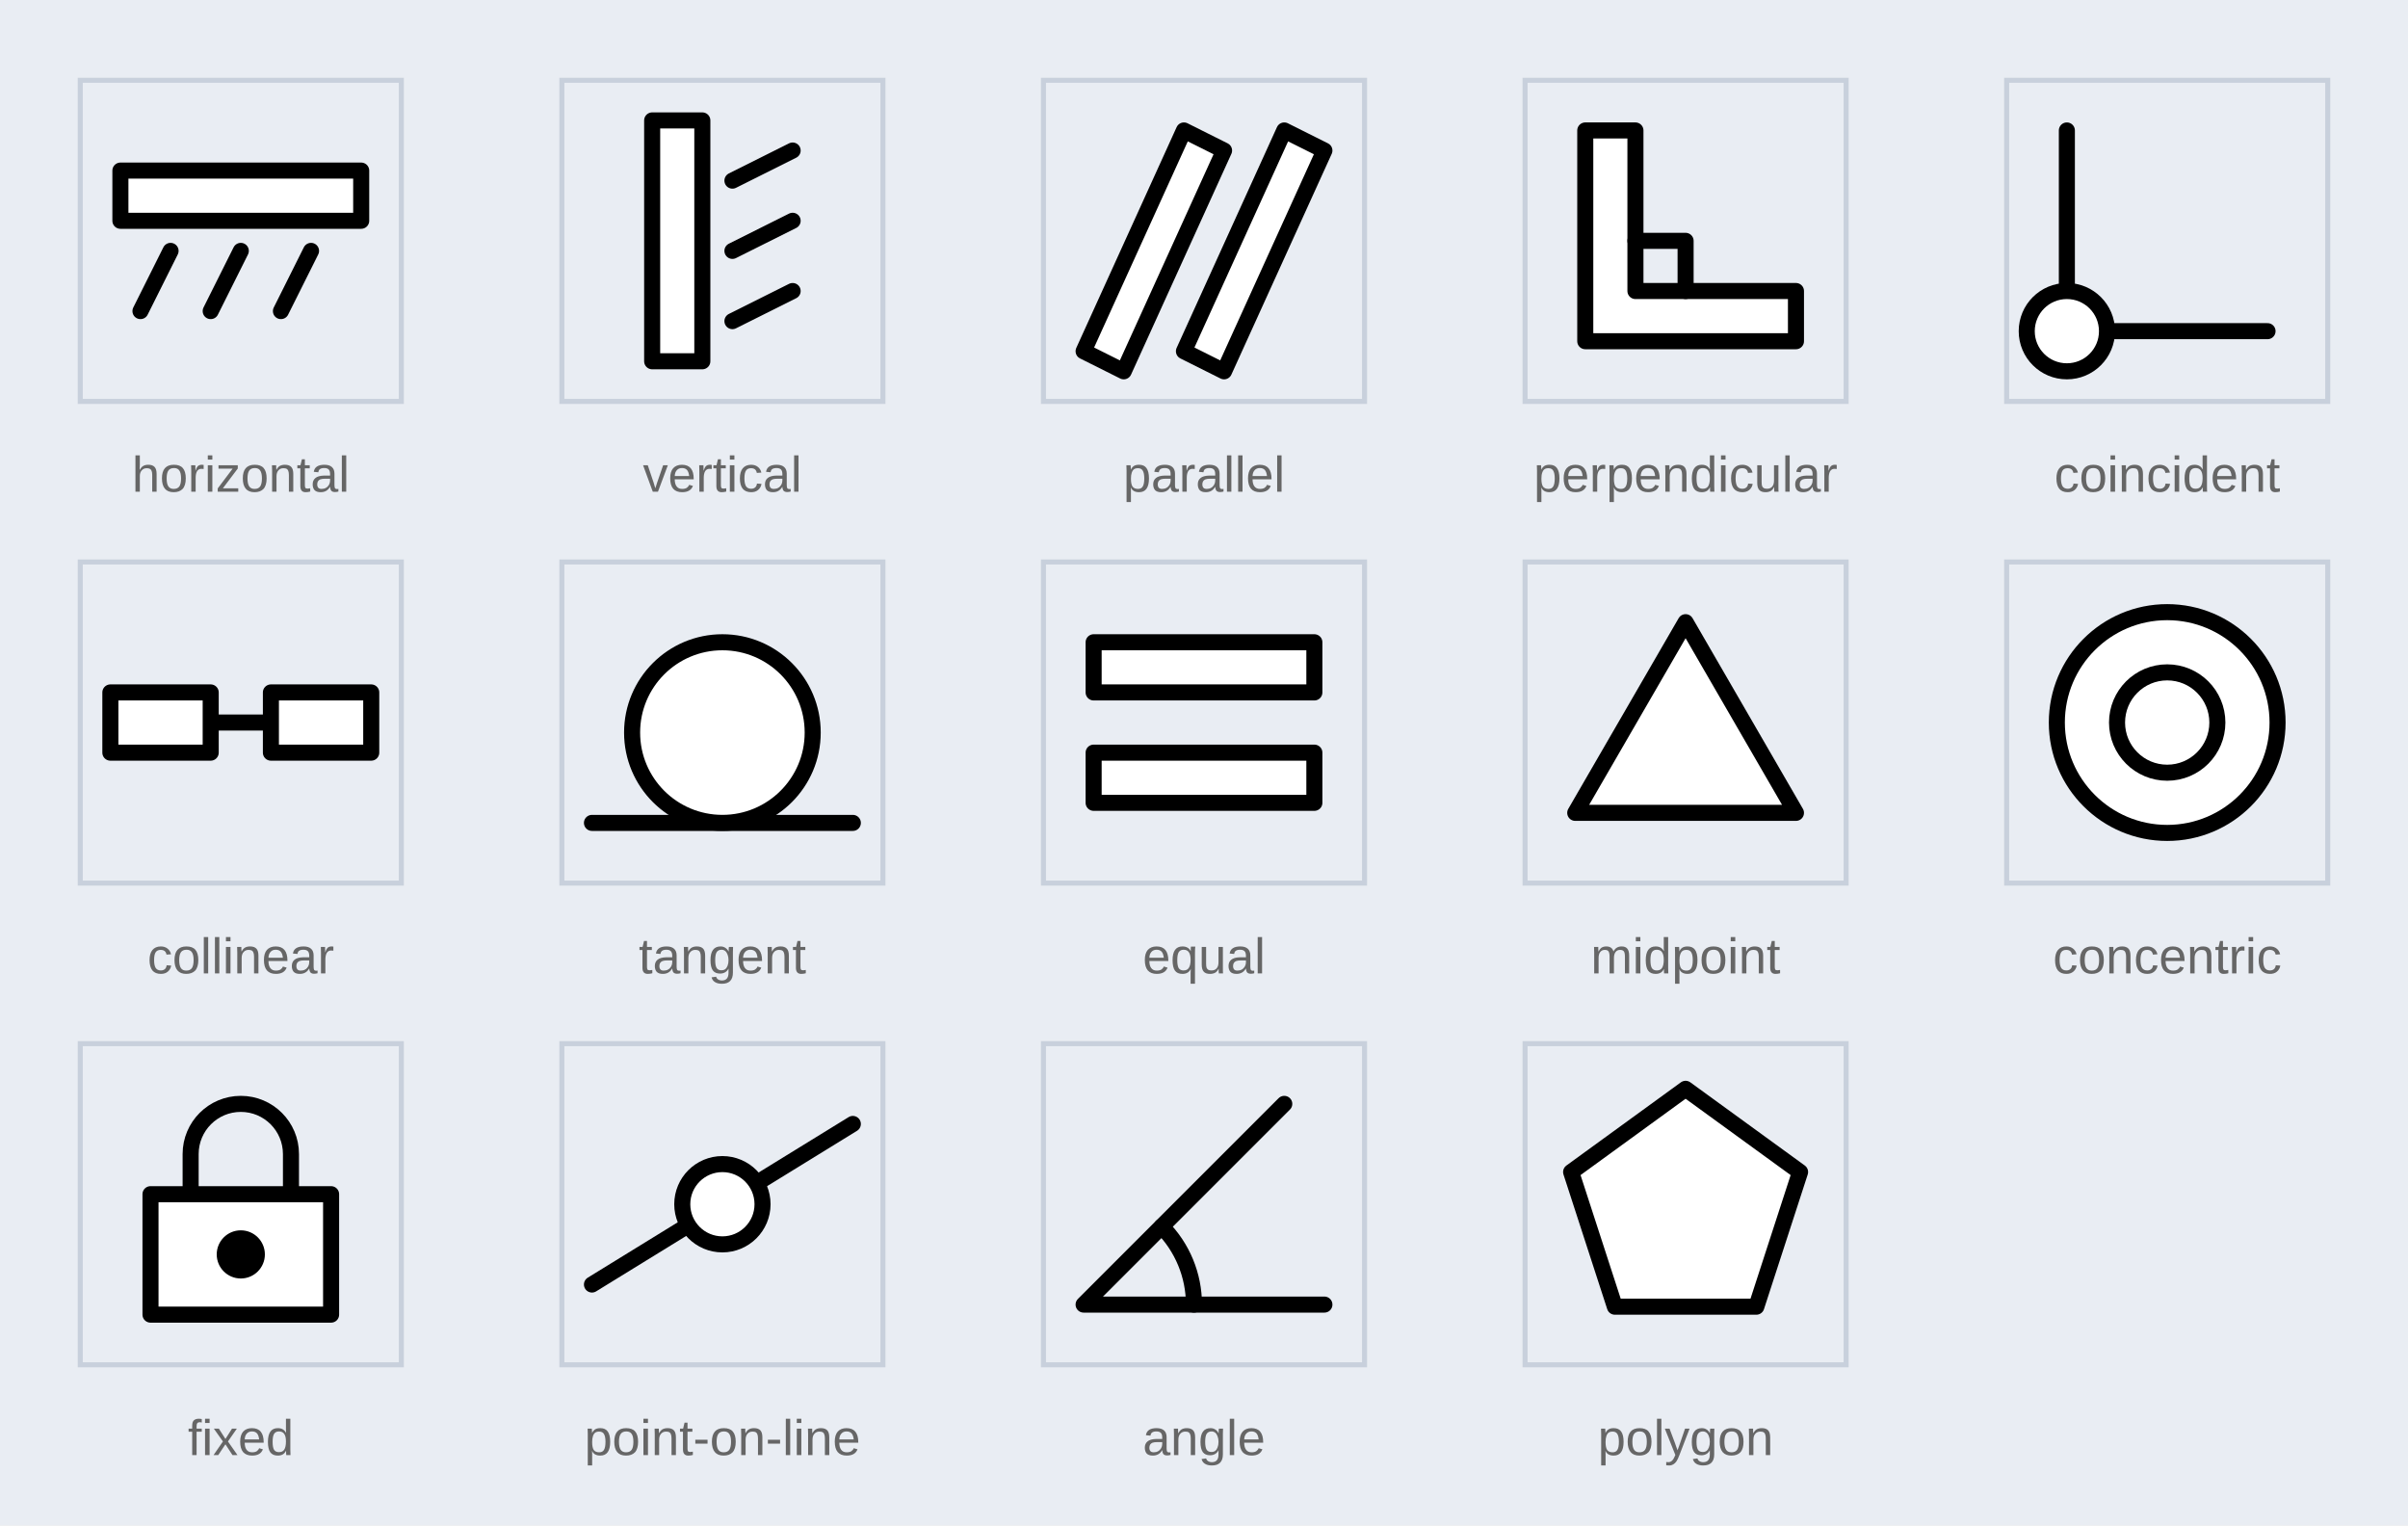
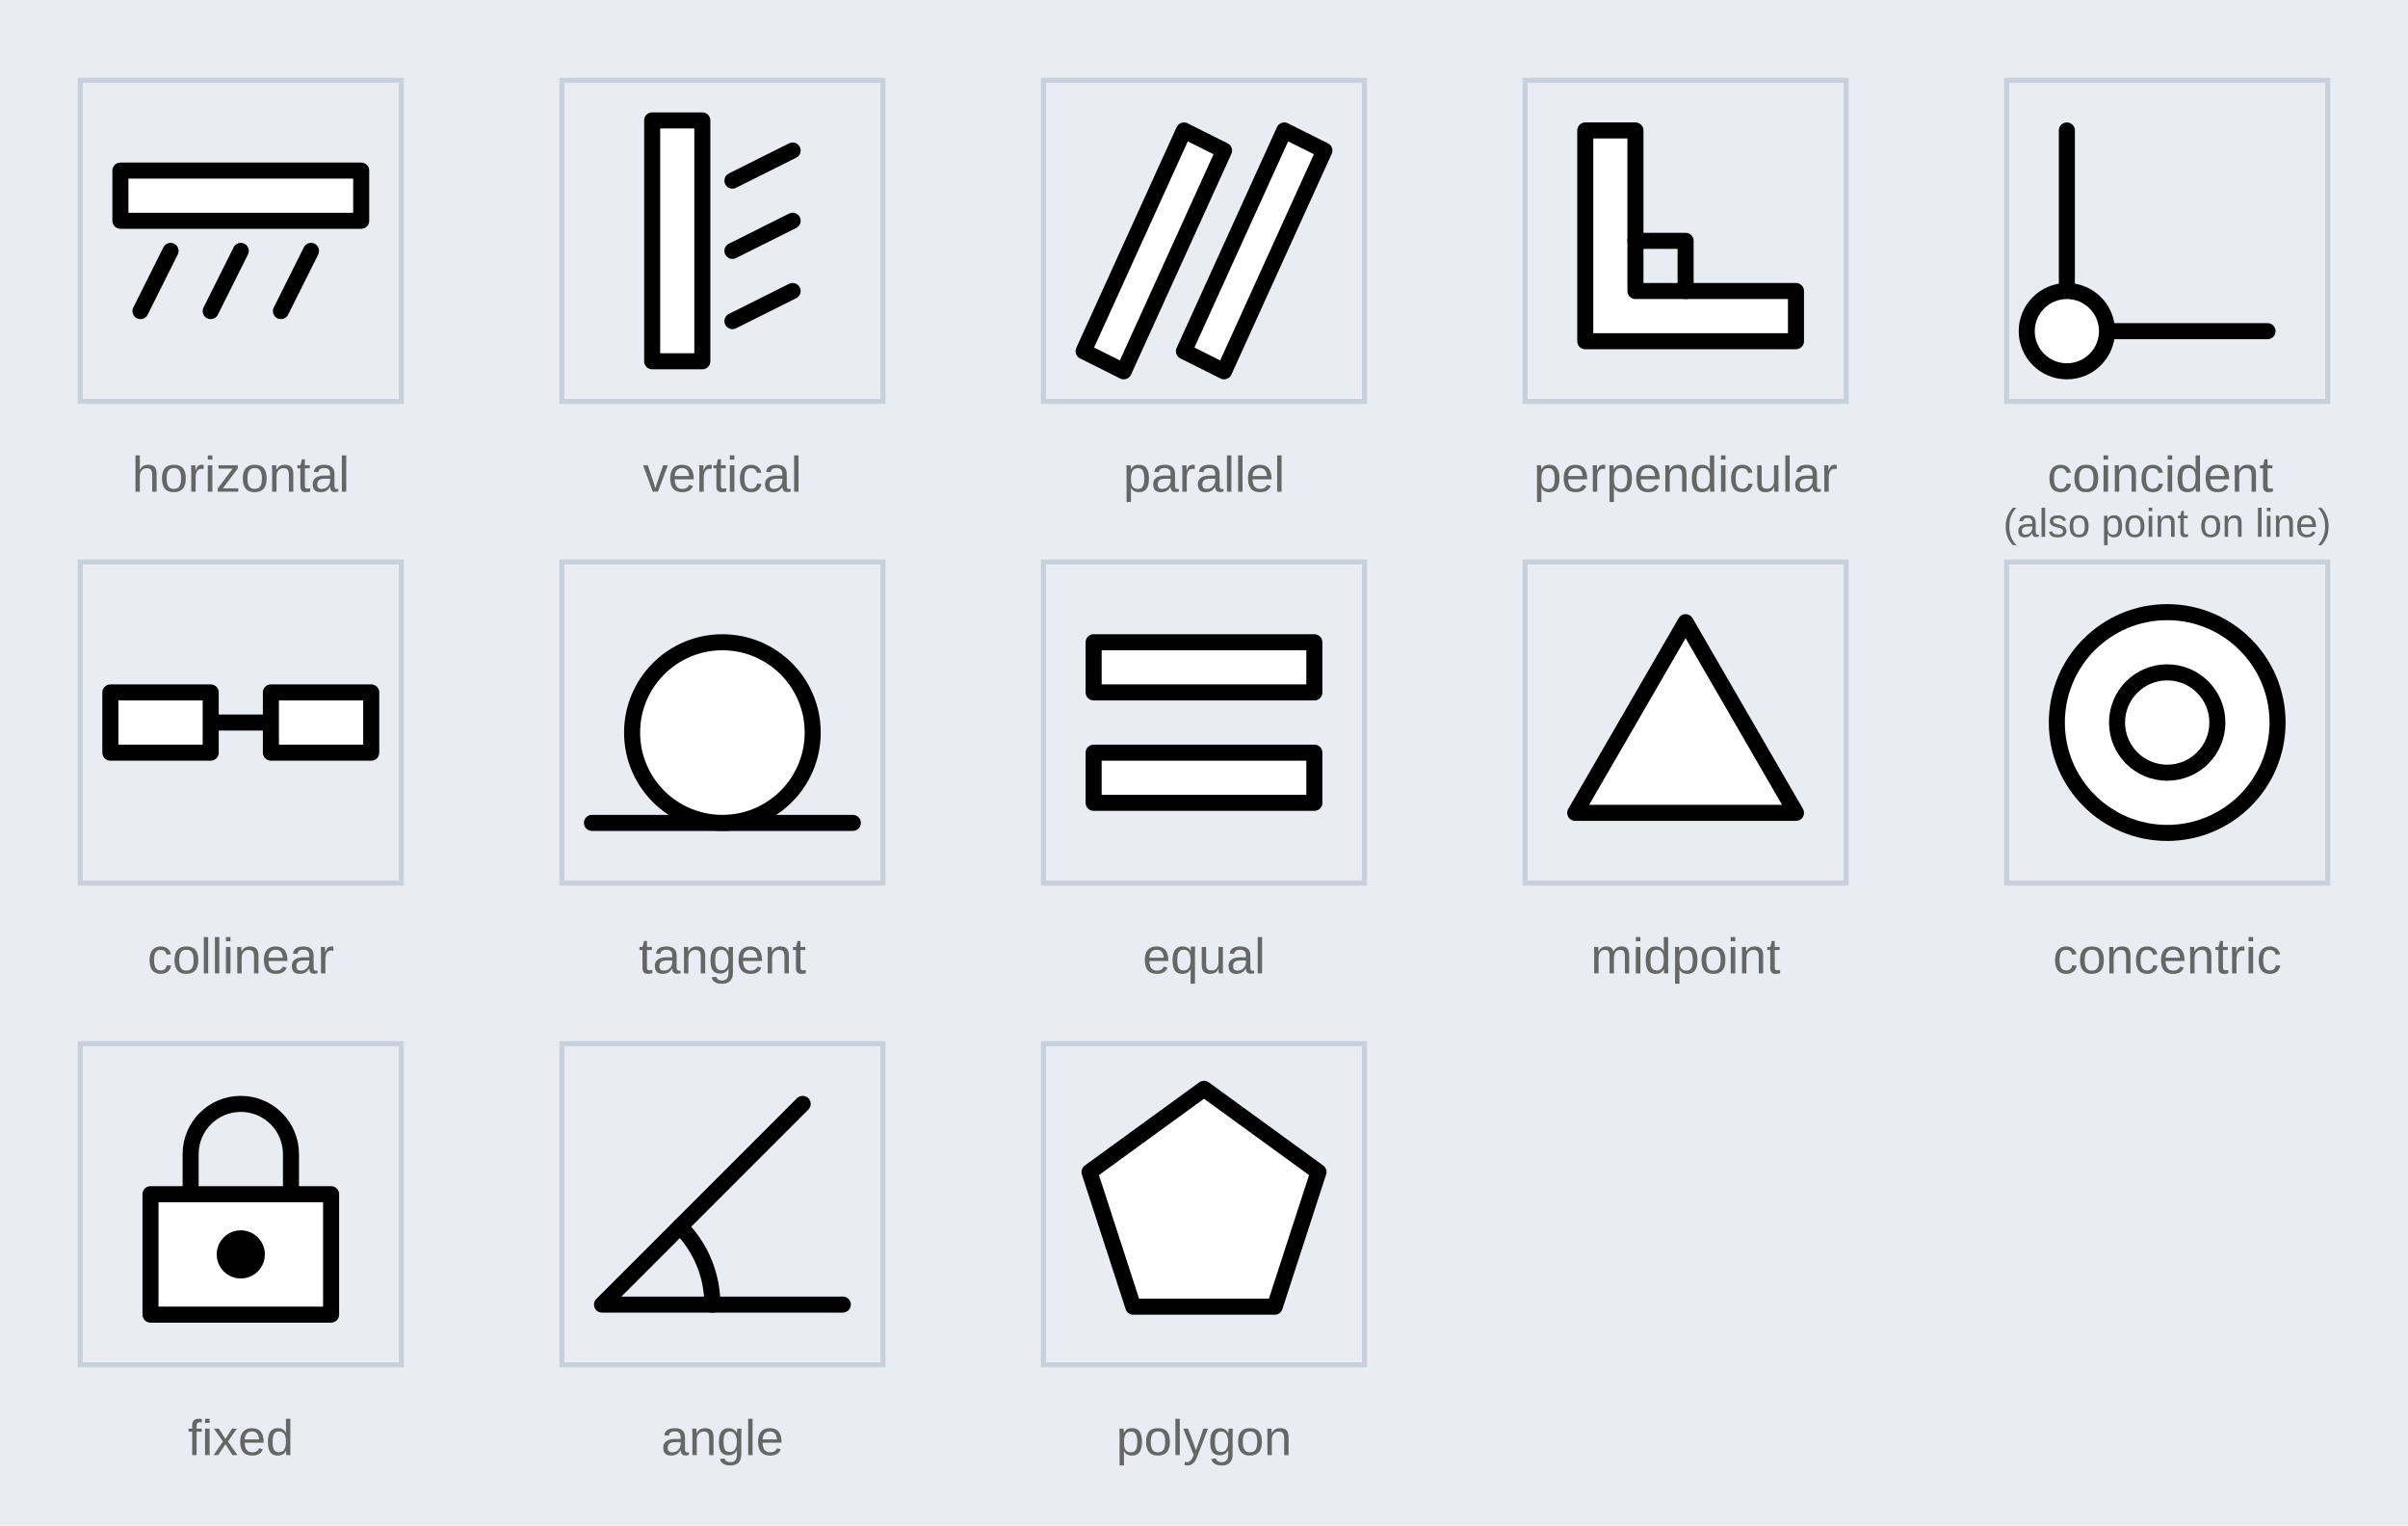
<svg xmlns="http://www.w3.org/2000/svg" width="240" height="152" viewBox="0 0 240 152">
  <g id="guides">
    <rect x="0" y="0" width="240" height="152" fill="#E9EDF3" />
    <rect x="8" y="8" width="32" height="32" fill="none" stroke="#C8D0DC" stroke-width="0.5" />
    <rect x="56" y="8" width="32" height="32" fill="none" stroke="#C8D0DC" stroke-width="0.5" />
    <rect x="104" y="8" width="32" height="32" fill="none" stroke="#C8D0DC" stroke-width="0.5" />
    <rect x="152" y="8" width="32" height="32" fill="none" stroke="#C8D0DC" stroke-width="0.5" />
    <rect x="200" y="8" width="32" height="32" fill="none" stroke="#C8D0DC" stroke-width="0.5" />
    <rect x="8" y="56" width="32" height="32" fill="none" stroke="#C8D0DC" stroke-width="0.5" />
    <rect x="56" y="56" width="32" height="32" fill="none" stroke="#C8D0DC" stroke-width="0.5" />
    <rect x="104" y="56" width="32" height="32" fill="none" stroke="#C8D0DC" stroke-width="0.5" />
    <rect x="152" y="56" width="32" height="32" fill="none" stroke="#C8D0DC" stroke-width="0.5" />
    <rect x="200" y="56" width="32" height="32" fill="none" stroke="#C8D0DC" stroke-width="0.5" />
    <rect x="8" y="104" width="32" height="32" fill="none" stroke="#C8D0DC" stroke-width="0.5" />
    <rect x="56" y="104" width="32" height="32" fill="none" stroke="#C8D0DC" stroke-width="0.5" />
    <rect x="104" y="104" width="32" height="32" fill="none" stroke="#C8D0DC" stroke-width="0.5" />
-     <rect x="152" y="104" width="32" height="32" fill="none" stroke="#C8D0DC" stroke-width="0.5" />
  </g>
  <g id="labels">
    <text x="24" y="49" font-family="Arial, sans-serif" font-size="5" text-anchor="middle" fill="#666666">horizontal</text>
    <text x="72" y="49" font-family="Arial, sans-serif" font-size="5" text-anchor="middle" fill="#666666">vertical</text>
    <text x="120" y="49" font-family="Arial, sans-serif" font-size="5" text-anchor="middle" fill="#666666">parallel</text>
    <text x="168" y="49" font-family="Arial, sans-serif" font-size="5" text-anchor="middle" fill="#666666">perpendicular</text>
-     <text x="216" y="49" font-family="Arial, sans-serif" font-size="5" text-anchor="middle" fill="#666666">coincident</text>
+     <text x="216" y="49" font-family="Arial, sans-serif" font-size="5" text-anchor="middle" fill="#666666">coincident <tspan x="216" dy="4.5" font-size="4">(also point on line)</tspan>
+     </text>
    <text x="24" y="97" font-family="Arial, sans-serif" font-size="5" text-anchor="middle" fill="#666666">collinear</text>
    <text x="72" y="97" font-family="Arial, sans-serif" font-size="5" text-anchor="middle" fill="#666666">tangent</text>
    <text x="120" y="97" font-family="Arial, sans-serif" font-size="5" text-anchor="middle" fill="#666666">equal</text>
    <text x="168" y="97" font-family="Arial, sans-serif" font-size="5" text-anchor="middle" fill="#666666">midpoint</text>
    <text x="216" y="97" font-family="Arial, sans-serif" font-size="5" text-anchor="middle" fill="#666666">concentric</text>
    <text x="24" y="145" font-family="Arial, sans-serif" font-size="5" text-anchor="middle" fill="#666666">fixed</text>
-     <text x="72" y="145" font-family="Arial, sans-serif" font-size="5" text-anchor="middle" fill="#666666">point-on-line</text>
-     <text x="120" y="145" font-family="Arial, sans-serif" font-size="5" text-anchor="middle" fill="#666666">angle</text>
-     <text x="168" y="145" font-family="Arial, sans-serif" font-size="5" text-anchor="middle" fill="#666666">polygon</text>
+     <text x="72" y="145" font-family="Arial, sans-serif" font-size="5" text-anchor="middle" fill="#666666">angle</text>
+     <text x="120" y="145" font-family="Arial, sans-serif" font-size="5" text-anchor="middle" fill="#666666">polygon</text>
  </g>
  <g id="glyph-horizontal">
    <path d="M12,17 L36,17 L36,22 L12,22 Z" fill="#FFFFFF" stroke="#000000" stroke-width="1.6" stroke-linecap="round" stroke-linejoin="round" />
    <path d="M17,25 L14,31" fill="none" stroke="#000000" stroke-width="1.6" stroke-linecap="round" stroke-linejoin="round" />
    <path d="M24,25 L21,31" fill="none" stroke="#000000" stroke-width="1.6" stroke-linecap="round" stroke-linejoin="round" />
    <path d="M31,25 L28,31" fill="none" stroke="#000000" stroke-width="1.6" stroke-linecap="round" stroke-linejoin="round" />
  </g>
  <g id="glyph-vertical">
    <path d="M65,12 L70,12 L70,36 L65,36 Z" fill="#FFFFFF" stroke="#000000" stroke-width="1.6" stroke-linecap="round" stroke-linejoin="round" />
    <path d="M73,18 L79,15" fill="none" stroke="#000000" stroke-width="1.6" stroke-linecap="round" stroke-linejoin="round" />
    <path d="M73,25 L79,22" fill="none" stroke="#000000" stroke-width="1.6" stroke-linecap="round" stroke-linejoin="round" />
    <path d="M73,32 L79,29" fill="none" stroke="#000000" stroke-width="1.6" stroke-linecap="round" stroke-linejoin="round" />
  </g>
  <g id="glyph-parallel">
    <path d="M108,35 L118,13 L122,15 L112,37 Z" fill="#FFFFFF" stroke="#000000" stroke-width="1.6" stroke-linecap="round" stroke-linejoin="round" />
    <path d="M118,35 L128,13 L132,15 L122,37 Z" fill="#FFFFFF" stroke="#000000" stroke-width="1.6" stroke-linecap="round" stroke-linejoin="round" />
  </g>
  <g id="glyph-perpendicular">
    <path d="M158,13 L163,13 L163,29 L179,29 L179,34 L158,34 Z" fill="#FFFFFF" stroke="#000000" stroke-width="1.6" stroke-linecap="round" stroke-linejoin="round" />
    <path d="M163,24 L168,24 L168,29" fill="none" stroke="#000000" stroke-width="1.6" stroke-linecap="round" stroke-linejoin="round" />
  </g>
  <g id="glyph-coincident">
    <path d="M206,13 L206,33 L226,33" fill="none" stroke="#000000" stroke-width="1.6" stroke-linecap="round" stroke-linejoin="round" />
    <circle cx="206" cy="33" r="4" fill="#FFFFFF" stroke="#000000" stroke-width="1.6" stroke-linecap="round" stroke-linejoin="round" />
  </g>
  <g id="glyph-collinear">
    <path d="M16,72 L32,72" fill="none" stroke="#000000" stroke-width="1.6" stroke-linecap="round" stroke-linejoin="round" />
    <path d="M11,69 L21,69 L21,75 L11,75 Z" fill="#FFFFFF" stroke="#000000" stroke-width="1.6" stroke-linecap="round" stroke-linejoin="round" />
    <path d="M27,69 L37,69 L37,75 L27,75 Z" fill="#FFFFFF" stroke="#000000" stroke-width="1.6" stroke-linecap="round" stroke-linejoin="round" />
  </g>
  <g id="glyph-tangent">
    <path d="M59,82 L85,82" fill="none" stroke="#000000" stroke-width="1.6" stroke-linecap="round" stroke-linejoin="round" />
    <circle cx="72" cy="73" r="9" fill="#FFFFFF" stroke="#000000" stroke-width="1.6" stroke-linecap="round" stroke-linejoin="round" />
  </g>
  <g id="glyph-equal">
    <path d="M109,64 L131,64 L131,69 L109,69 Z" fill="#FFFFFF" stroke="#000000" stroke-width="1.6" stroke-linecap="round" stroke-linejoin="round" />
    <path d="M109,75 L131,75 L131,80 L109,80 Z" fill="#FFFFFF" stroke="#000000" stroke-width="1.6" stroke-linecap="round" stroke-linejoin="round" />
  </g>
  <g id="glyph-midpoint">
    <path d="M168,62 L179,81 L157,81 Z" fill="#FFFFFF" stroke="#000000" stroke-width="1.6" stroke-linecap="round" stroke-linejoin="round" />
  </g>
  <g id="glyph-concentric">
    <circle cx="216" cy="72" r="11" fill="#FFFFFF" stroke="#000000" stroke-width="1.6" stroke-linecap="round" stroke-linejoin="round" />
    <circle cx="216" cy="72" r="5" fill="#FFFFFF" stroke="#000000" stroke-width="1.6" stroke-linecap="round" stroke-linejoin="round" />
  </g>
  <g id="glyph-fixed">
    <path d="M19,119 L19,115 A5,5 0 0 1 29,115 L29,119" fill="none" stroke="#000000" stroke-width="1.6" stroke-linecap="round" stroke-linejoin="round" />
    <path d="M15,119 L33,119 L33,131 L15,131 Z" fill="#FFFFFF" stroke="#000000" stroke-width="1.6" stroke-linecap="round" stroke-linejoin="round" />
    <circle cx="24" cy="125" r="1.6" fill="#000000" stroke="#000000" stroke-width="1.6" stroke-linecap="round" stroke-linejoin="round" />
  </g>
-   <g id="glyph-point-on-line">
-     <path d="M59,128 L85,112" fill="none" stroke="#000000" stroke-width="1.6" stroke-linecap="round" stroke-linejoin="round" />
-     <circle cx="72" cy="120" r="4" fill="#FFFFFF" stroke="#000000" stroke-width="1.6" stroke-linecap="round" stroke-linejoin="round" />
-   </g>
  <g id="glyph-angle">
-     <path d="M132,130 L108,130 L128,110" fill="none" stroke="#000000" stroke-width="1.6" stroke-linecap="round" stroke-linejoin="round" />
-     <path d="M119,130 A11,11 0 0 0 115.78,122.22" fill="none" stroke="#000000" stroke-width="1.6" stroke-linecap="round" stroke-linejoin="round" />
+     <path d="M84,130 L60,130 L80,110" fill="none" stroke="#000000" stroke-width="1.6" stroke-linecap="round" stroke-linejoin="round" />
+     <path d="M71,130 A11,11 0 0 0 67.78,122.22" fill="none" stroke="#000000" stroke-width="1.6" stroke-linecap="round" stroke-linejoin="round" />
  </g>
  <g id="glyph-polygon">
-     <path d="M168,108.5 L179.41,116.79 L175.05,130.21 L160.95,130.21 L156.59,116.79 Z" fill="#FFFFFF" stroke="#000000" stroke-width="1.6" stroke-linecap="round" stroke-linejoin="round" />
+     <path d="M120,108.5 L131.41,116.79 L127.05,130.21 L112.95,130.21 L108.59,116.79 Z" fill="#FFFFFF" stroke="#000000" stroke-width="1.6" stroke-linecap="round" stroke-linejoin="round" />
  </g>
</svg>
